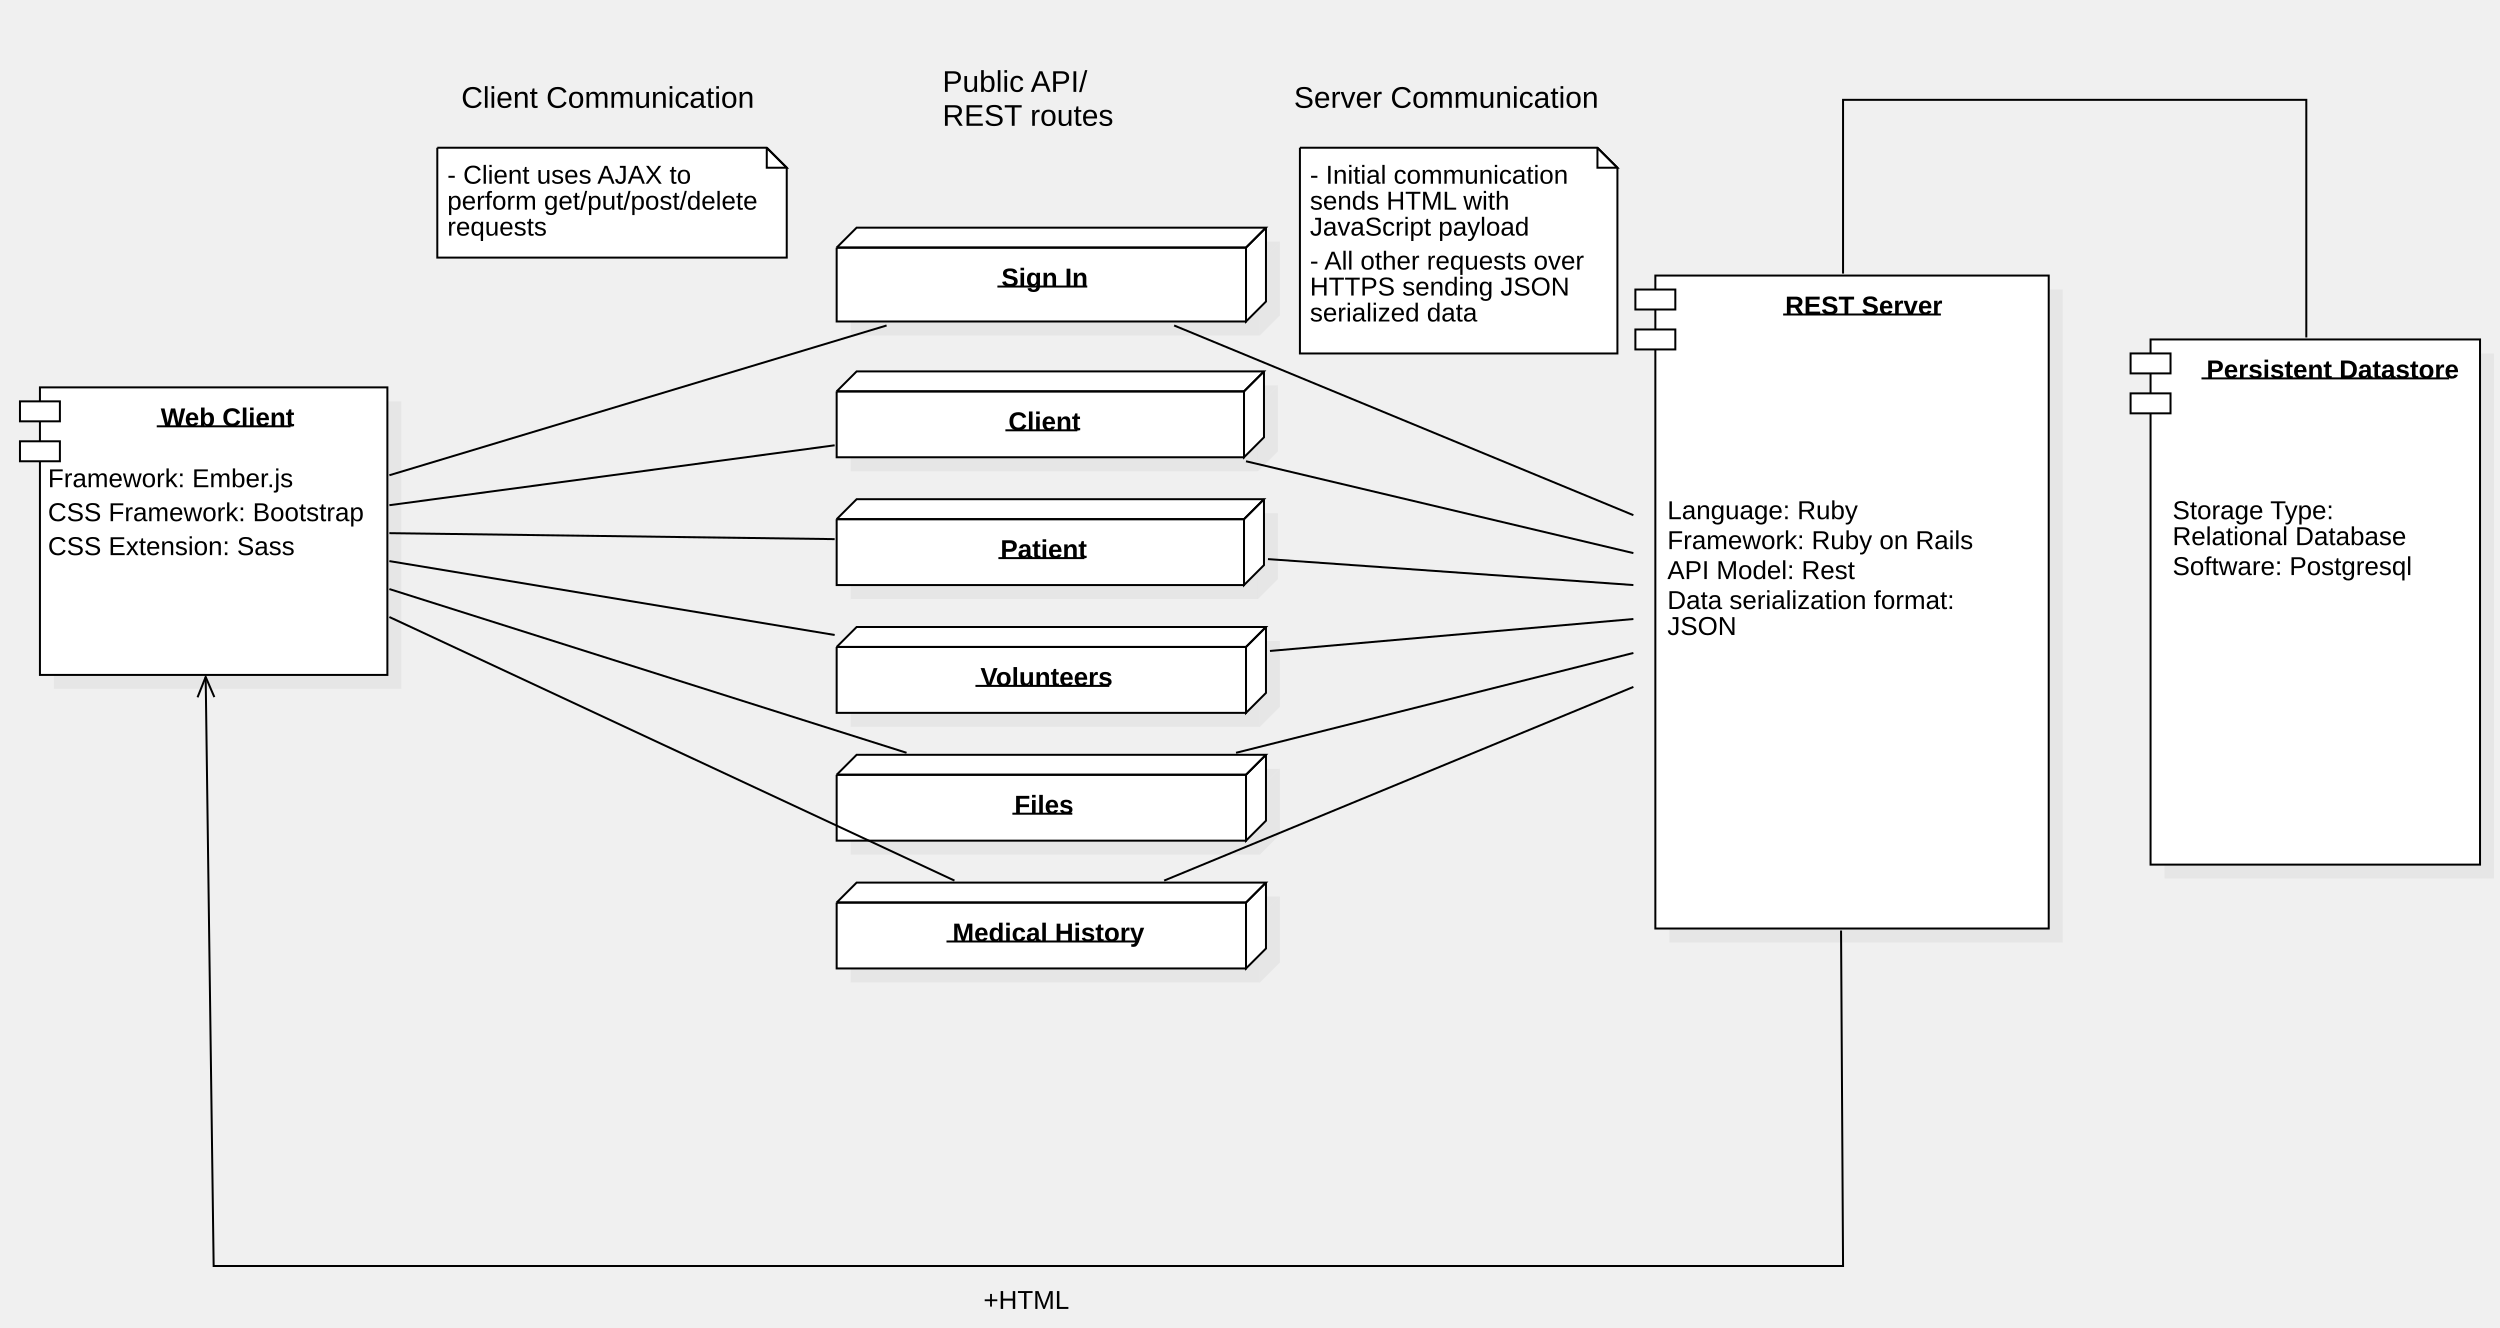
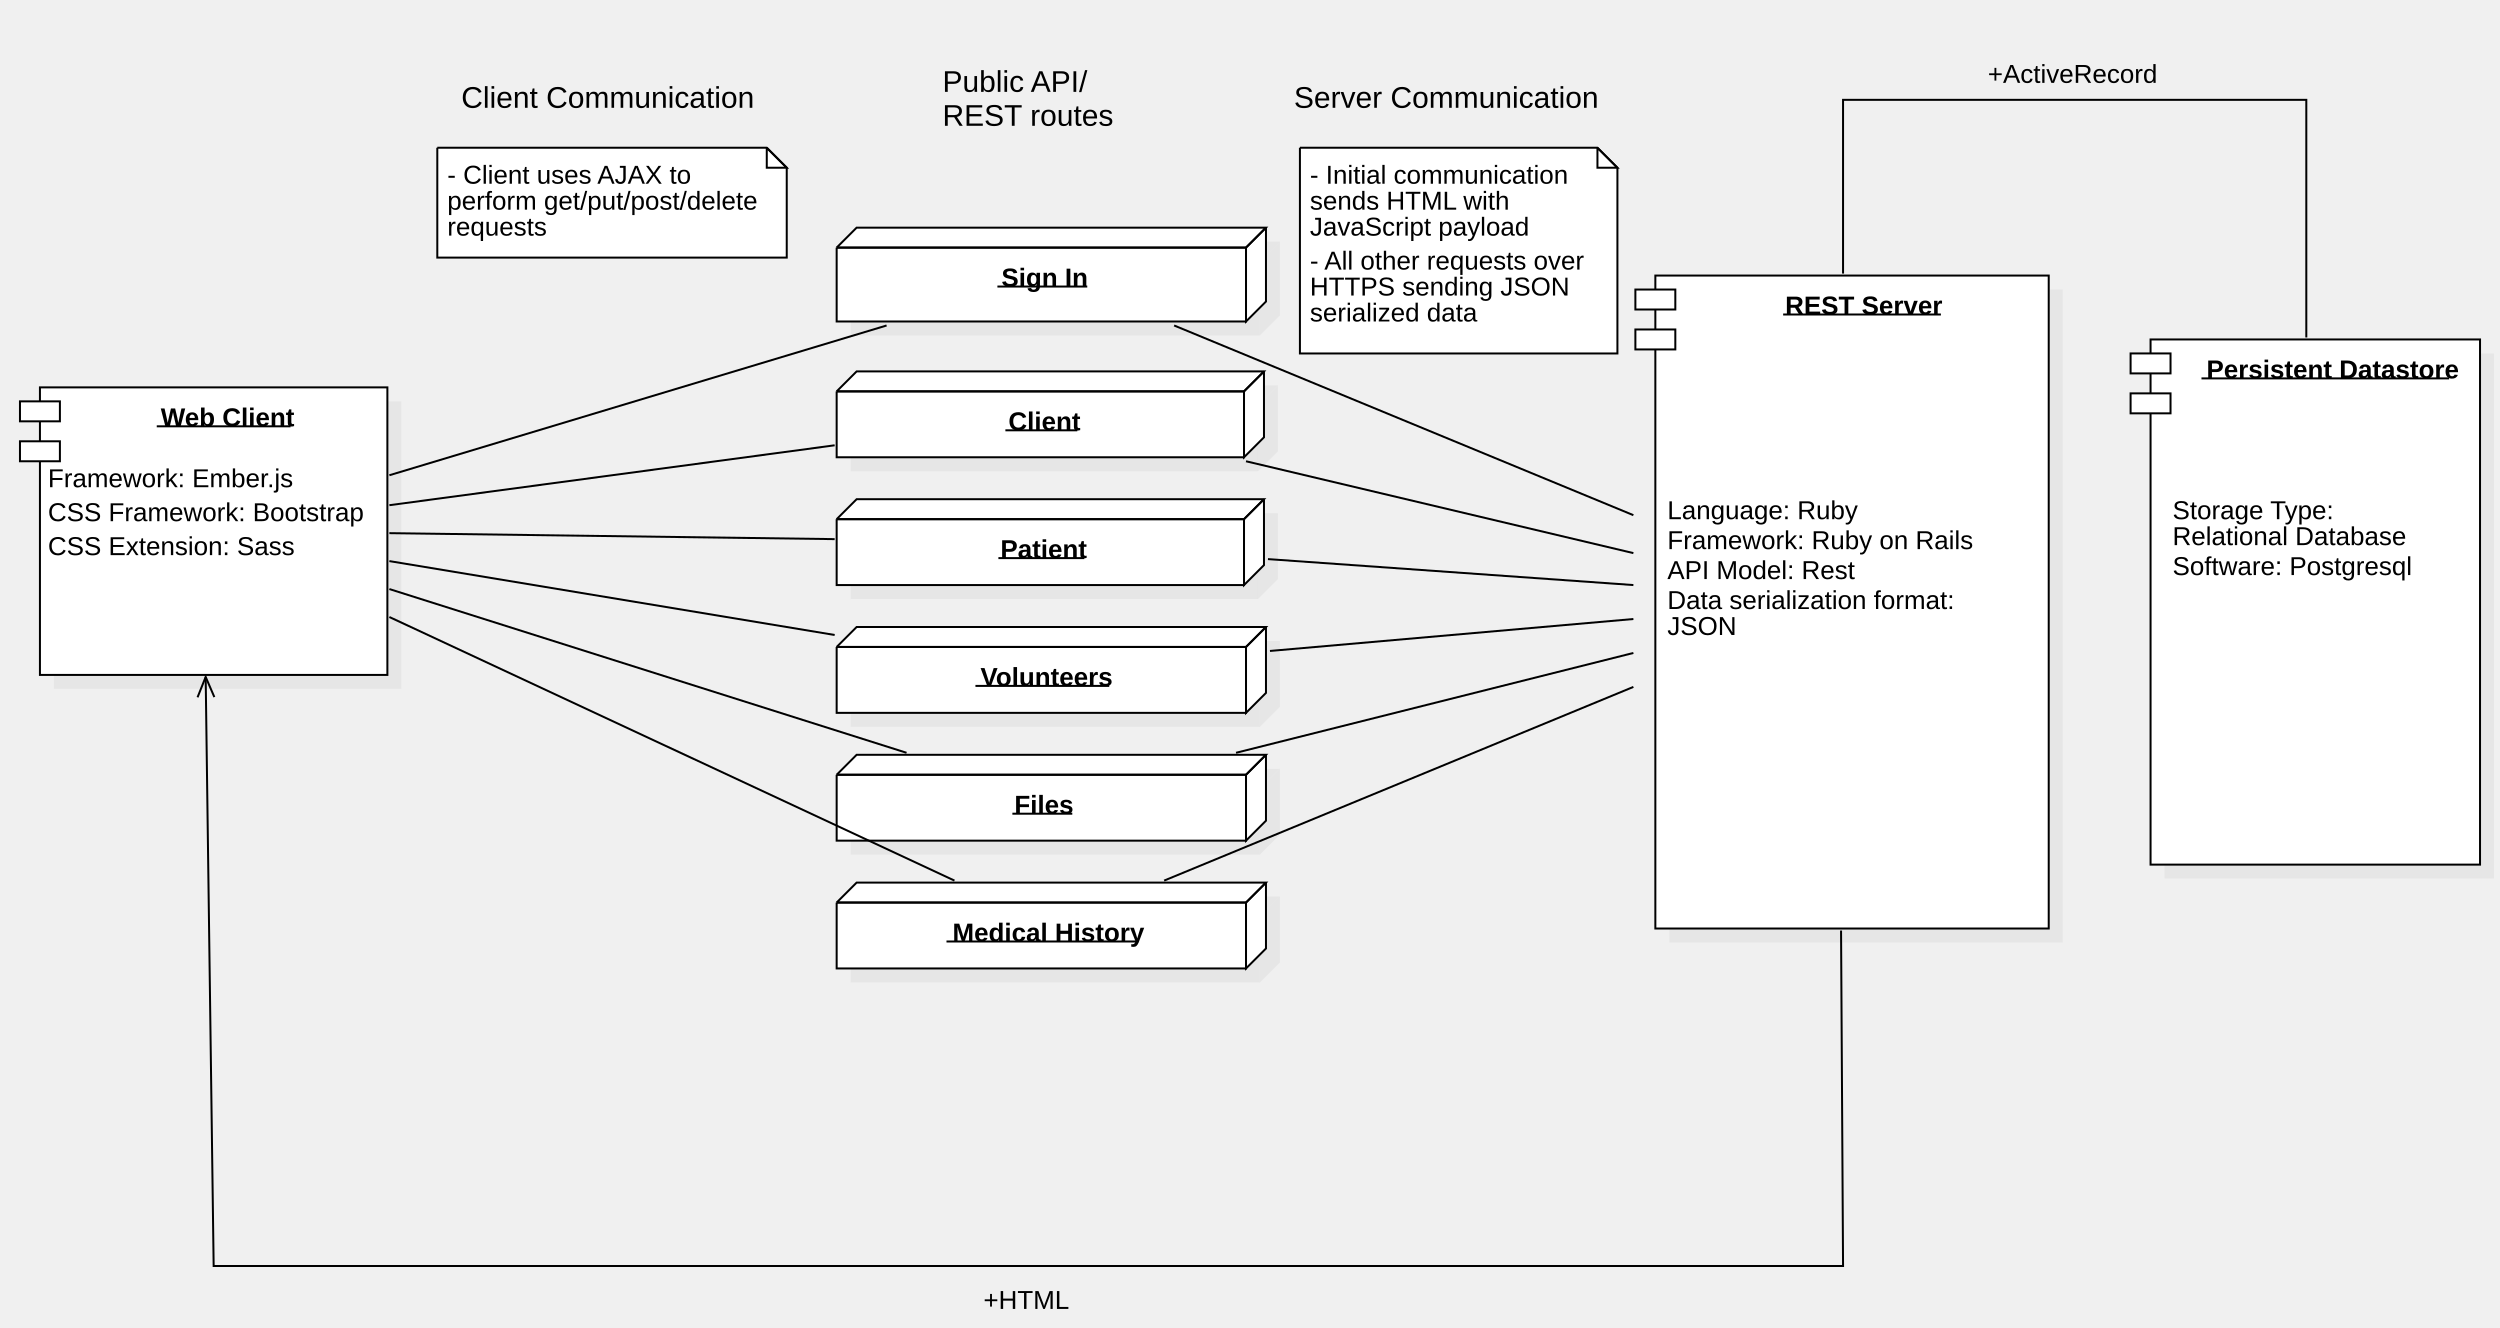
<svg xmlns="http://www.w3.org/2000/svg" version="1.1" width="1252" height="665">
  <defs />
  <g>
    <g transform="translate(-29,-22) scale(1,1)">
      <rect fill="#C0C0C0" stroke="none" x="1113" y="199" width="165" height="263" opacity="0.2" />
    </g>
    <g transform="translate(-29,-22) scale(1,1)">
      <rect fill="#ffffff" stroke="none" x="1106" y="192" width="165" height="263" />
    </g>
    <g transform="translate(-29,-22) scale(1,1)">
      <path fill="none" stroke="#000000" d="M 1106 192 L 1271 192 L 1271 455 L 1106 455 L 1106 192 Z Z" stroke-miterlimit="10" />
    </g>
    <g transform="translate(-29,-22) scale(1,1)">
      <rect fill="#ffffff" stroke="none" x="1096" y="199" width="20" height="10" />
    </g>
    <g transform="translate(-29,-22) scale(1,1)">
      <path fill="none" stroke="#000000" d="M 1096 199 L 1116 199 L 1116 209 L 1096 209 L 1096 199 Z Z" stroke-miterlimit="10" />
    </g>
    <g transform="translate(-29,-22) scale(1,1)">
      <rect fill="#ffffff" stroke="none" x="1096" y="219" width="20" height="10" />
    </g>
    <g transform="translate(-29,-22) scale(1,1)">
      <path fill="none" stroke="#000000" d="M 1096 219 L 1116 219 L 1116 229 L 1096 229 L 1096 219 Z Z" stroke-miterlimit="10" />
    </g>
    <g transform="translate(-29,-22) scale(1,1)">
      <g>
        <path fill="none" stroke="none" />
        <text fill="#000000" stroke="none" font-family="Arial" font-size="13px" font-style="normal" font-weight="bold" text-decoration="none" x="1134" y="211.5">Persistent Datastore</text>
        <path fill="none" stroke="#000000" d="M 1255.5 211.5 L 1131.5 211.5" stroke-miterlimit="10" />
      </g>
    </g>
    <g transform="translate(-29,-22) scale(1,1)">
      <path fill="#C0C0C0" stroke="none" d="M 455 153 L 660 153 L 660 190 L 455 190" opacity="0.2" />
    </g>
    <g transform="translate(-29,-22) scale(1,1)">
      <path fill="#C0C0C0" stroke="none" d="M 455 153 L 465 143 L 670 143 L 660 153" opacity="0.2" />
    </g>
    <g transform="translate(-29,-22) scale(1,1)">
      <path fill="#C0C0C0" stroke="none" d="M 670 143 L 660 153 L 660 190 L 670 180" opacity="0.2" />
    </g>
    <g transform="translate(-29,-22) scale(1,1)">
      <path fill="#ffffff" stroke="none" d="M 448 146 L 653 146 L 653 183 L 448 183" />
    </g>
    <g transform="translate(-29,-22) scale(1,1)">
      <path fill="#ffffff" stroke="none" d="M 448 146 L 458 136 L 663 136 L 653 146" />
    </g>
    <g transform="translate(-29,-22) scale(1,1)">
      <path fill="#ffffff" stroke="none" d="M 663 136 L 653 146 L 653 183 L 663 173" />
    </g>
    <g transform="translate(-29,-22) scale(1,1)">
      <path fill="none" stroke="#000000" d="M 448 146 L 653 146 L 653 183 L 448 183 L 448 146" stroke-miterlimit="10" />
    </g>
    <g transform="translate(-29,-22) scale(1,1)">
      <path fill="none" stroke="#000000" d="M 448 146 L 458 136 L 663 136 L 653 146 L 448 146" stroke-miterlimit="10" />
    </g>
    <g transform="translate(-29,-22) scale(1,1)">
      <path fill="none" stroke="#000000" d="M 663 136 L 653 146 L 653 183 L 663 173 L 663 136" stroke-miterlimit="10" />
    </g>
    <g transform="translate(-29,-22) scale(1,1)">
      <g>
        <path fill="none" stroke="none" />
        <text fill="#000000" stroke="none" font-family="Arial" font-size="13px" font-style="normal" font-weight="bold" text-decoration="none" x="530.5" y="165.5">Sign In</text>
        <path fill="none" stroke="#000000" d="M 573.5 165.5 L 528.5 165.5" stroke-miterlimit="10" />
      </g>
    </g>
    <g transform="translate(-29,-22) scale(1,1)">
      <rect fill="#C0C0C0" stroke="none" x="56" y="223" width="174" height="144" opacity="0.2" />
    </g>
    <g transform="translate(-29,-22) scale(1,1)">
      <rect fill="#ffffff" stroke="none" x="49" y="216" width="174" height="144" />
    </g>
    <g transform="translate(-29,-22) scale(1,1)">
      <path fill="none" stroke="#000000" d="M 49 216 L 223 216 L 223 360 L 49 360 L 49 216 Z Z" stroke-miterlimit="10" />
    </g>
    <g transform="translate(-29,-22) scale(1,1)">
      <rect fill="#ffffff" stroke="none" x="39" y="223" width="20" height="10" />
    </g>
    <g transform="translate(-29,-22) scale(1,1)">
      <path fill="none" stroke="#000000" d="M 39 223 L 59 223 L 59 233 L 39 233 L 39 223 Z Z" stroke-miterlimit="10" />
    </g>
    <g transform="translate(-29,-22) scale(1,1)">
      <rect fill="#ffffff" stroke="none" x="39" y="243" width="20" height="10" />
    </g>
    <g transform="translate(-29,-22) scale(1,1)">
      <path fill="none" stroke="#000000" d="M 39 243 L 59 243 L 59 253 L 39 253 L 39 243 Z Z" stroke-miterlimit="10" />
    </g>
    <g transform="translate(-29,-22) scale(1,1)">
      <g>
        <path fill="none" stroke="none" />
        <text fill="#000000" stroke="none" font-family="Arial" font-size="13px" font-style="normal" font-weight="bold" text-decoration="none" x="109.5" y="235.5">Web Client</text>
        <path fill="none" stroke="#000000" d="M 174.5 235.5 L 107.5 235.5" stroke-miterlimit="10" />
      </g>
    </g>
    <g transform="translate(-29,-22) scale(1,1)">
      <g>
        <path fill="none" stroke="none" />
        <text fill="#000000" stroke="none" font-family="Arial" font-size="13px" font-style="normal" font-weight="normal" text-decoration="none" x="53" y="266">Framework: Ember.js</text>
      </g>
    </g>
    <g transform="translate(-29,-22) scale(1,1)">
      <g>
        <path fill="none" stroke="none" />
      </g>
    </g>
    <g transform="translate(-29,-22) scale(1,1)">
      <g>
        <path fill="none" stroke="none" />
        <text fill="#000000" stroke="none" font-family="Arial" font-size="13px" font-style="normal" font-weight="normal" text-decoration="none" x="53" y="283">CSS Framework: Bootstrap</text>
      </g>
    </g>
    <g transform="translate(-29,-22) scale(1,1)">
      <g>
        <path fill="none" stroke="none" />
      </g>
    </g>
    <g transform="translate(-29,-22) scale(1,1)">
      <g>
        <path fill="none" stroke="none" />
        <text fill="#000000" stroke="none" font-family="Arial" font-size="13px" font-style="normal" font-weight="normal" text-decoration="none" x="53" y="300">CSS Extension: Sass </text>
      </g>
    </g>
    <g transform="translate(-29,-22) scale(1,1)">
      <path fill="#C0C0C0" stroke="none" d="M 455 225 L 659 225 L 659 258 L 455 258" opacity="0.2" />
    </g>
    <g transform="translate(-29,-22) scale(1,1)">
      <path fill="#C0C0C0" stroke="none" d="M 455 225 L 465 215 L 669 215 L 659 225" opacity="0.2" />
    </g>
    <g transform="translate(-29,-22) scale(1,1)">
      <path fill="#C0C0C0" stroke="none" d="M 669 215 L 659 225 L 659 258 L 669 248" opacity="0.2" />
    </g>
    <g transform="translate(-29,-22) scale(1,1)">
      <path fill="#ffffff" stroke="none" d="M 448 218 L 652 218 L 652 251 L 448 251" />
    </g>
    <g transform="translate(-29,-22) scale(1,1)">
      <path fill="#ffffff" stroke="none" d="M 448 218 L 458 208 L 662 208 L 652 218" />
    </g>
    <g transform="translate(-29,-22) scale(1,1)">
      <path fill="#ffffff" stroke="none" d="M 662 208 L 652 218 L 652 251 L 662 241" />
    </g>
    <g transform="translate(-29,-22) scale(1,1)">
      <path fill="none" stroke="#000000" d="M 448 218 L 652 218 L 652 251 L 448 251 L 448 218" stroke-miterlimit="10" />
    </g>
    <g transform="translate(-29,-22) scale(1,1)">
      <path fill="none" stroke="#000000" d="M 448 218 L 458 208 L 662 208 L 652 218 L 448 218" stroke-miterlimit="10" />
    </g>
    <g transform="translate(-29,-22) scale(1,1)">
      <path fill="none" stroke="#000000" d="M 662 208 L 652 218 L 652 251 L 662 241 L 662 208" stroke-miterlimit="10" />
    </g>
    <g transform="translate(-29,-22) scale(1,1)">
      <g>
        <path fill="none" stroke="none" />
        <text fill="#000000" stroke="none" font-family="Arial" font-size="13px" font-style="normal" font-weight="bold" text-decoration="none" x="534" y="237.5">Client</text>
        <path fill="none" stroke="#000000" d="M 568.5 237.5 L 532.5 237.5" stroke-miterlimit="10" />
      </g>
    </g>
    <g transform="translate(-29,-22) scale(1,1)">
      <path fill="#C0C0C0" stroke="none" d="M 455 289 L 659 289 L 659 322 L 455 322" opacity="0.2" />
    </g>
    <g transform="translate(-29,-22) scale(1,1)">
      <path fill="#C0C0C0" stroke="none" d="M 455 289 L 465 279 L 669 279 L 659 289" opacity="0.2" />
    </g>
    <g transform="translate(-29,-22) scale(1,1)">
      <path fill="#C0C0C0" stroke="none" d="M 669 279 L 659 289 L 659 322 L 669 312" opacity="0.2" />
    </g>
    <g transform="translate(-29,-22) scale(1,1)">
      <path fill="#ffffff" stroke="none" d="M 448 282 L 652 282 L 652 315 L 448 315" />
    </g>
    <g transform="translate(-29,-22) scale(1,1)">
      <path fill="#ffffff" stroke="none" d="M 448 282 L 458 272 L 662 272 L 652 282" />
    </g>
    <g transform="translate(-29,-22) scale(1,1)">
      <path fill="#ffffff" stroke="none" d="M 662 272 L 652 282 L 652 315 L 662 305" />
    </g>
    <g transform="translate(-29,-22) scale(1,1)">
      <path fill="none" stroke="#000000" d="M 448 282 L 652 282 L 652 315 L 448 315 L 448 282" stroke-miterlimit="10" />
    </g>
    <g transform="translate(-29,-22) scale(1,1)">
      <path fill="none" stroke="#000000" d="M 448 282 L 458 272 L 662 272 L 652 282 L 448 282" stroke-miterlimit="10" />
    </g>
    <g transform="translate(-29,-22) scale(1,1)">
      <path fill="none" stroke="#000000" d="M 662 272 L 652 282 L 652 315 L 662 305 L 662 272" stroke-miterlimit="10" />
    </g>
    <g transform="translate(-29,-22) scale(1,1)">
      <g>
        <path fill="none" stroke="none" />
        <text fill="#000000" stroke="none" font-family="Arial" font-size="13px" font-style="normal" font-weight="bold" text-decoration="none" x="530" y="301.5">Patient</text>
        <path fill="none" stroke="#000000" d="M 572 301.5 L 529 301.5" stroke-miterlimit="10" />
      </g>
    </g>
    <g transform="translate(-29,-22) scale(1,1)">
      <path fill="#C0C0C0" stroke="none" d="M 455 353 L 660 353 L 660 386 L 455 386" opacity="0.2" />
    </g>
    <g transform="translate(-29,-22) scale(1,1)">
      <path fill="#C0C0C0" stroke="none" d="M 455 353 L 465 343 L 670 343 L 660 353" opacity="0.2" />
    </g>
    <g transform="translate(-29,-22) scale(1,1)">
      <path fill="#C0C0C0" stroke="none" d="M 670 343 L 660 353 L 660 386 L 670 376" opacity="0.2" />
    </g>
    <g transform="translate(-29,-22) scale(1,1)">
      <path fill="#ffffff" stroke="none" d="M 448 346 L 653 346 L 653 379 L 448 379" />
    </g>
    <g transform="translate(-29,-22) scale(1,1)">
      <path fill="#ffffff" stroke="none" d="M 448 346 L 458 336 L 663 336 L 653 346" />
    </g>
    <g transform="translate(-29,-22) scale(1,1)">
      <path fill="#ffffff" stroke="none" d="M 663 336 L 653 346 L 653 379 L 663 369" />
    </g>
    <g transform="translate(-29,-22) scale(1,1)">
      <path fill="none" stroke="#000000" d="M 448 346 L 653 346 L 653 379 L 448 379 L 448 346" stroke-miterlimit="10" />
    </g>
    <g transform="translate(-29,-22) scale(1,1)">
      <path fill="none" stroke="#000000" d="M 448 346 L 458 336 L 663 336 L 653 346 L 448 346" stroke-miterlimit="10" />
    </g>
    <g transform="translate(-29,-22) scale(1,1)">
      <path fill="none" stroke="#000000" d="M 663 336 L 653 346 L 653 379 L 663 369 L 663 336" stroke-miterlimit="10" />
    </g>
    <g transform="translate(-29,-22) scale(1,1)">
      <g>
        <path fill="none" stroke="none" />
        <text fill="#000000" stroke="none" font-family="Arial" font-size="13px" font-style="normal" font-weight="bold" text-decoration="none" x="520" y="365.5">Volunteers</text>
        <path fill="none" stroke="#000000" d="M 584.5 365.5 L 517.5 365.5" stroke-miterlimit="10" />
      </g>
    </g>
    <g transform="translate(-29,-22) scale(1,1)">
      <path fill="#C0C0C0" stroke="none" d="M 455 417 L 660 417 L 660 450 L 455 450" opacity="0.2" />
    </g>
    <g transform="translate(-29,-22) scale(1,1)">
      <path fill="#C0C0C0" stroke="none" d="M 455 417 L 465 407 L 670 407 L 660 417" opacity="0.2" />
    </g>
    <g transform="translate(-29,-22) scale(1,1)">
      <path fill="#C0C0C0" stroke="none" d="M 670 407 L 660 417 L 660 450 L 670 440" opacity="0.2" />
    </g>
    <g transform="translate(-29,-22) scale(1,1)">
      <path fill="#ffffff" stroke="none" d="M 448 410 L 653 410 L 653 443 L 448 443" />
    </g>
    <g transform="translate(-29,-22) scale(1,1)">
      <path fill="#ffffff" stroke="none" d="M 448 410 L 458 400 L 663 400 L 653 410" />
    </g>
    <g transform="translate(-29,-22) scale(1,1)">
      <path fill="#ffffff" stroke="none" d="M 663 400 L 653 410 L 653 443 L 663 433" />
    </g>
    <g transform="translate(-29,-22) scale(1,1)">
      <path fill="none" stroke="#000000" d="M 448 410 L 653 410 L 653 443 L 448 443 L 448 410" stroke-miterlimit="10" />
    </g>
    <g transform="translate(-29,-22) scale(1,1)">
      <path fill="none" stroke="#000000" d="M 448 410 L 458 400 L 663 400 L 653 410 L 448 410" stroke-miterlimit="10" />
    </g>
    <g transform="translate(-29,-22) scale(1,1)">
      <path fill="none" stroke="#000000" d="M 663 400 L 653 410 L 653 443 L 663 433 L 663 400" stroke-miterlimit="10" />
    </g>
    <g transform="translate(-29,-22) scale(1,1)">
      <g>
        <path fill="none" stroke="none" />
        <text fill="#000000" stroke="none" font-family="Arial" font-size="13px" font-style="normal" font-weight="bold" text-decoration="none" x="537" y="429.5">Files</text>
        <path fill="none" stroke="#000000" d="M 566 429.5 L 536 429.5" stroke-miterlimit="10" />
      </g>
    </g>
    <g transform="translate(-29,-22) scale(1,1)">
      <path fill="#C0C0C0" stroke="none" d="M 455 481 L 660 481 L 660 514 L 455 514" opacity="0.2" />
    </g>
    <g transform="translate(-29,-22) scale(1,1)">
      <path fill="#C0C0C0" stroke="none" d="M 455 481 L 465 471 L 670 471 L 660 481" opacity="0.2" />
    </g>
    <g transform="translate(-29,-22) scale(1,1)">
      <path fill="#C0C0C0" stroke="none" d="M 670 471 L 660 481 L 660 514 L 670 504" opacity="0.2" />
    </g>
    <g transform="translate(-29,-22) scale(1,1)">
      <path fill="#ffffff" stroke="none" d="M 448 474 L 653 474 L 653 507 L 448 507" />
    </g>
    <g transform="translate(-29,-22) scale(1,1)">
      <path fill="#ffffff" stroke="none" d="M 448 474 L 458 464 L 663 464 L 653 474" />
    </g>
    <g transform="translate(-29,-22) scale(1,1)">
      <path fill="#ffffff" stroke="none" d="M 663 464 L 653 474 L 653 507 L 663 497" />
    </g>
    <g transform="translate(-29,-22) scale(1,1)">
      <path fill="none" stroke="#000000" d="M 448 474 L 653 474 L 653 507 L 448 507 L 448 474" stroke-miterlimit="10" />
    </g>
    <g transform="translate(-29,-22) scale(1,1)">
      <path fill="none" stroke="#000000" d="M 448 474 L 458 464 L 663 464 L 653 474 L 448 474" stroke-miterlimit="10" />
    </g>
    <g transform="translate(-29,-22) scale(1,1)">
      <path fill="none" stroke="#000000" d="M 663 464 L 653 474 L 653 507 L 663 497 L 663 464" stroke-miterlimit="10" />
    </g>
    <g transform="translate(-29,-22) scale(1,1)">
      <g>
        <path fill="none" stroke="none" />
        <text fill="#000000" stroke="none" font-family="Arial" font-size="13px" font-style="normal" font-weight="bold" text-decoration="none" x="506" y="493.5">Medical History</text>
        <path fill="none" stroke="#000000" d="M 599 493.5 L 503 493.5" stroke-miterlimit="10" />
      </g>
    </g>
    <g transform="translate(-29,-22) scale(1,1)">
      <rect fill="#C0C0C0" stroke="none" x="865" y="167" width="197" height="327" opacity="0.2" />
    </g>
    <g transform="translate(-29,-22) scale(1,1)">
      <rect fill="#ffffff" stroke="none" x="858" y="160" width="197" height="327" />
    </g>
    <g transform="translate(-29,-22) scale(1,1)">
      <path fill="none" stroke="#000000" d="M 858 160 L 1055 160 L 1055 487 L 858 487 L 858 160 Z Z" stroke-miterlimit="10" />
    </g>
    <g transform="translate(-29,-22) scale(1,1)">
      <rect fill="#ffffff" stroke="none" x="848" y="167" width="20" height="10" />
    </g>
    <g transform="translate(-29,-22) scale(1,1)">
      <path fill="none" stroke="#000000" d="M 848 167 L 868 167 L 868 177 L 848 177 L 848 167 Z Z" stroke-miterlimit="10" />
    </g>
    <g transform="translate(-29,-22) scale(1,1)">
      <rect fill="#ffffff" stroke="none" x="848" y="187" width="20" height="10" />
    </g>
    <g transform="translate(-29,-22) scale(1,1)">
      <path fill="none" stroke="#000000" d="M 848 187 L 868 187 L 868 197 L 848 197 L 848 187 Z Z" stroke-miterlimit="10" />
    </g>
    <g transform="translate(-29,-22) scale(1,1)">
      <g>
        <path fill="none" stroke="none" />
        <text fill="#000000" stroke="none" font-family="Arial" font-size="13px" font-style="normal" font-weight="bold" text-decoration="none" x="923" y="179.5">REST Server</text>
        <path fill="none" stroke="#000000" d="M 1001 179.5 L 922 179.5" stroke-miterlimit="10" />
      </g>
    </g>
    <g transform="translate(-29,-22) scale(1,1)">
      <g>
        <path fill="none" stroke="none" />
        <text fill="#000000" stroke="none" font-family="Arial" font-size="13px" font-style="normal" font-weight="normal" text-decoration="none" x="864" y="282">Language: Ruby</text>
      </g>
    </g>
    <g transform="translate(-29,-22) scale(1,1)">
      <g>
        <path fill="none" stroke="none" />
        <text fill="#000000" stroke="none" font-family="Arial" font-size="13px" font-style="normal" font-weight="normal" text-decoration="none" x="864" y="297">Framework: Ruby on Rails</text>
      </g>
    </g>
    <g transform="translate(-29,-22) scale(1,1)">
      <g>
        <path fill="none" stroke="none" />
        <text fill="#000000" stroke="none" font-family="Arial" font-size="13px" font-style="normal" font-weight="normal" text-decoration="none" x="864" y="312">API Model: Rest</text>
      </g>
    </g>
    <g transform="translate(-29,-22) scale(1,1)">
      <g>
        <path fill="none" stroke="none" />
        <text fill="#000000" stroke="none" font-family="Arial" font-size="13px" font-style="normal" font-weight="normal" text-decoration="none" x="864" y="327">Data serialization format:</text>
        <text fill="#000000" stroke="none" font-family="Arial" font-size="13px" font-style="normal" font-weight="normal" text-decoration="none" x="864" y="340">JSON</text>
      </g>
    </g>
    <g transform="translate(-29,-22) scale(1,1)">
      <g>
        <path fill="none" stroke="none" />
        <text fill="#000000" stroke="none" font-family="Arial" font-size="13px" font-style="normal" font-weight="normal" text-decoration="none" x="1117" y="282">Storage Type:</text>
        <text fill="#000000" stroke="none" font-family="Arial" font-size="13px" font-style="normal" font-weight="normal" text-decoration="none" x="1117" y="295">Relational Database</text>
      </g>
    </g>
    <g transform="translate(-29,-22) scale(1,1)">
      <g>
        <path fill="none" stroke="none" />
        <text fill="#000000" stroke="none" font-family="Arial" font-size="13px" font-style="normal" font-weight="normal" text-decoration="none" x="1117" y="310">Software: Postgresql</text>
      </g>
    </g>
    <g transform="translate(-29,-22) scale(1,1)">
      <path fill="none" stroke="#000000" d="M 951 488 L 952 656 L 136 656 L 132 361" stroke-miterlimit="10" />
    </g>
    <g transform="translate(-29,-22) scale(1,1)">
      <path fill="none" stroke="#000000" d="M 136.347 371.105 L 132 361 L 127.929 371.219" stroke-miterlimit="10" />
    </g>
    <g transform="translate(-29,-22) scale(1,1)">
      <g>
        <path fill="none" stroke="none" />
        <text fill="#000000" stroke="none" font-family="Arial" font-size="13px" font-style="normal" font-weight="normal" text-decoration="none" x="521.5" y="677.5">+HTML</text>
      </g>
    </g>
    <g transform="translate(-29,-22) scale(1,1)">
      <path fill="none" stroke="#000000" d="M 224 260 L 473 185" stroke-miterlimit="10" />
    </g>
    <g transform="translate(-29,-22) scale(1,1)">
      <path fill="none" stroke="#000000" d="M 224 275 L 447 245" stroke-miterlimit="10" />
    </g>
    <g transform="translate(-29,-22) scale(1,1)">
      <path fill="none" stroke="#000000" d="M 224 289 L 447 292" stroke-miterlimit="10" />
    </g>
    <g transform="translate(-29,-22) scale(1,1)">
      <path fill="none" stroke="#000000" d="M 224 303 L 447 340" stroke-miterlimit="10" />
    </g>
    <g transform="translate(-29,-22) scale(1,1)">
      <path fill="none" stroke="#000000" d="M 224 317 L 483 399" stroke-miterlimit="10" />
    </g>
    <g transform="translate(-29,-22) scale(1,1)">
      <path fill="none" stroke="#000000" d="M 224 331 L 507 463" stroke-miterlimit="10" />
    </g>
    <g transform="translate(-29,-22) scale(1,1)">
      <path fill="none" stroke="#000000" d="M 617 185 L 847 280" stroke-miterlimit="10" />
    </g>
    <g transform="translate(-29,-22) scale(1,1)">
      <path fill="none" stroke="#000000" d="M 653 253 L 847 299" stroke-miterlimit="10" />
    </g>
    <g transform="translate(-29,-22) scale(1,1)">
      <path fill="none" stroke="#000000" d="M 664 302 L 847 315" stroke-miterlimit="10" />
    </g>
    <g transform="translate(-29,-22) scale(1,1)">
      <path fill="none" stroke="#000000" d="M 665 348 L 847 332" stroke-miterlimit="10" />
    </g>
    <g transform="translate(-29,-22) scale(1,1)">
      <path fill="none" stroke="#000000" d="M 648 399 L 847 349" stroke-miterlimit="10" />
    </g>
    <g transform="translate(-29,-22) scale(1,1)">
      <path fill="none" stroke="#000000" d="M 612 463 L 847 366" stroke-miterlimit="10" />
    </g>
    <g transform="translate(-29,-22) scale(1,1)">
      <g>
        <path fill="none" stroke="none" />
        <text fill="#000000" stroke="none" font-family="Arial" font-size="15px" font-style="normal" font-weight="normal" text-decoration="none" x="501" y="68">Public API/</text>
      </g>
    </g>
    <g transform="translate(-29,-22) scale(1,1)">
      <g>
        <path fill="none" stroke="none" />
        <text fill="#000000" stroke="none" font-family="Arial" font-size="15px" font-style="normal" font-weight="normal" text-decoration="none" x="501" y="85">REST routes</text>
      </g>
    </g>
    <g transform="translate(-29,-22) scale(1,1)">
      <g>
        <path fill="none" stroke="none" />
        <text fill="#000000" stroke="none" font-family="Arial" font-size="15px" font-style="normal" font-weight="normal" text-decoration="none" x="260" y="76">Client Communication</text>
      </g>
    </g>
    <g transform="translate(-29,-22) scale(1,1)">
      <path fill="none" stroke="#000000" d="M 952 159 L 952 72 L 1184 72 L 1184 191" stroke-miterlimit="10" />
    </g>
    <g transform="translate(-29,-22) scale(1,1)">
+       <g>
+         <path fill="none" stroke="none" />
+         <text fill="#000000" stroke="none" font-family="Arial" font-size="13px" font-style="normal" font-weight="normal" text-decoration="none" x="1024.5" y="63.5">+ActiveRecord</text>
+       </g>
+     </g>
+     <g transform="translate(-29,-22) scale(1,1)">
      <path fill="#ffffff" stroke="none" d="M 680 96 L 829 96 L 839 106 L 839 199 L 680 199 L 680 96" />
    </g>
    <g transform="translate(-29,-22) scale(1,1)">
      <path fill="none" stroke="#000000" d="M 680 96 L 829 96 L 839 106 L 839 199 L 680 199 L 680 96 L 680 96" stroke-miterlimit="10" />
    </g>
    <g transform="translate(-29,-22) scale(1,1)">
      <path fill="none" stroke="#000000" d="M 829 96 L 829 106 L 839 106 L 829 96" stroke-miterlimit="10" />
    </g>
    <g transform="translate(-29,-22) scale(1,1)">
      <g>
        <path fill="none" stroke="none" />
        <text fill="#000000" stroke="none" font-family="Arial" font-size="13px" font-style="normal" font-weight="normal" text-decoration="none" x="685" y="114">- Initial communication</text>
        <text fill="#000000" stroke="none" font-family="Arial" font-size="13px" font-style="normal" font-weight="normal" text-decoration="none" x="685" y="127">sends HTML with</text>
        <text fill="#000000" stroke="none" font-family="Arial" font-size="13px" font-style="normal" font-weight="normal" text-decoration="none" x="685" y="140">JavaScript payload</text>
      </g>
    </g>
    <g transform="translate(-29,-22) scale(1,1)">
      <g>
        <path fill="none" stroke="none" />
      </g>
    </g>
    <g transform="translate(-29,-22) scale(1,1)">
      <g>
        <path fill="none" stroke="none" />
        <text fill="#000000" stroke="none" font-family="Arial" font-size="13px" font-style="normal" font-weight="normal" text-decoration="none" x="685" y="157">- All other requests over</text>
        <text fill="#000000" stroke="none" font-family="Arial" font-size="13px" font-style="normal" font-weight="normal" text-decoration="none" x="685" y="170">HTTPS sending JSON</text>
        <text fill="#000000" stroke="none" font-family="Arial" font-size="13px" font-style="normal" font-weight="normal" text-decoration="none" x="685" y="183">serialized data</text>
      </g>
    </g>
    <g transform="translate(-29,-22) scale(1,1)">
      <g>
        <path fill="none" stroke="none" />
        <text fill="#000000" stroke="none" font-family="Arial" font-size="15px" font-style="normal" font-weight="normal" text-decoration="none" x="677" y="76">Server Communication</text>
      </g>
    </g>
    <g transform="translate(-29,-22) scale(1,1)">
      <path fill="#ffffff" stroke="none" d="M 248 96 L 413 96 L 423 106 L 423 151 L 248 151 L 248 96" />
    </g>
    <g transform="translate(-29,-22) scale(1,1)">
      <path fill="none" stroke="#000000" d="M 248 96 L 413 96 L 423 106 L 423 151 L 248 151 L 248 96 L 248 96" stroke-miterlimit="10" />
    </g>
    <g transform="translate(-29,-22) scale(1,1)">
      <path fill="none" stroke="#000000" d="M 413 96 L 413 106 L 423 106 L 413 96" stroke-miterlimit="10" />
    </g>
    <g transform="translate(-29,-22) scale(1,1)">
      <g>
        <path fill="none" stroke="none" />
        <text fill="#000000" stroke="none" font-family="Arial" font-size="13px" font-style="normal" font-weight="normal" text-decoration="none" x="253" y="114">- Client uses AJAX to</text>
        <text fill="#000000" stroke="none" font-family="Arial" font-size="13px" font-style="normal" font-weight="normal" text-decoration="none" x="253" y="127">perform get/put/post/delete</text>
        <text fill="#000000" stroke="none" font-family="Arial" font-size="13px" font-style="normal" font-weight="normal" text-decoration="none" x="253" y="140">requests</text>
      </g>
    </g>
  </g>
</svg>
